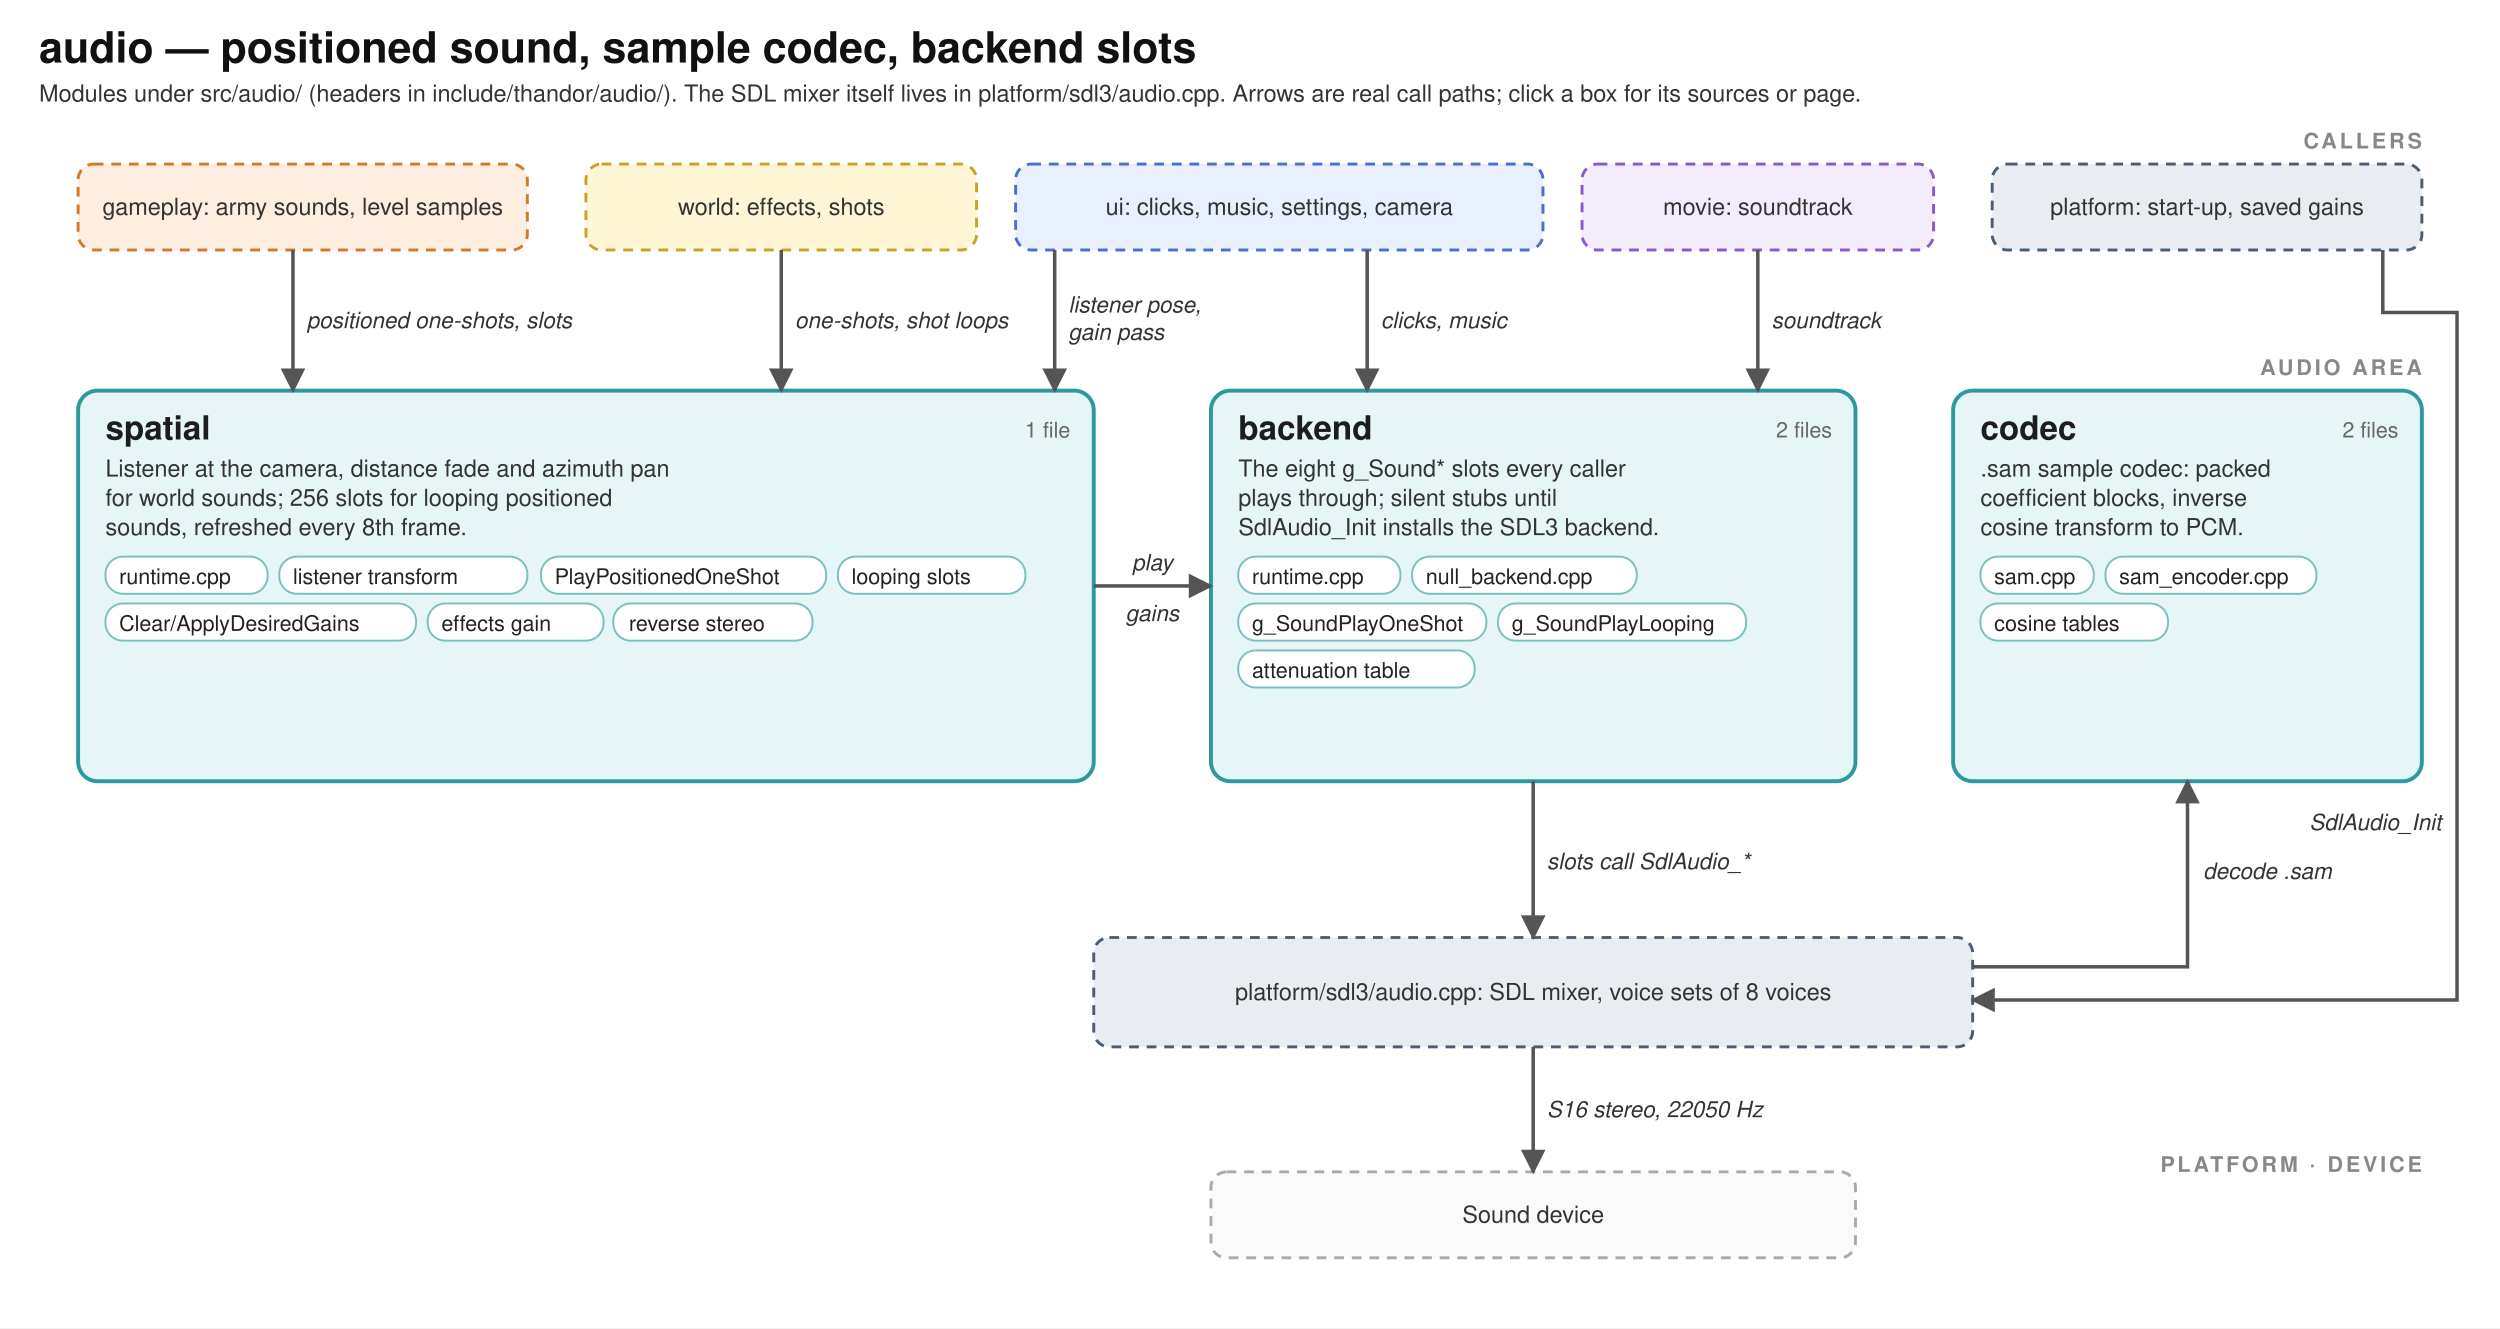
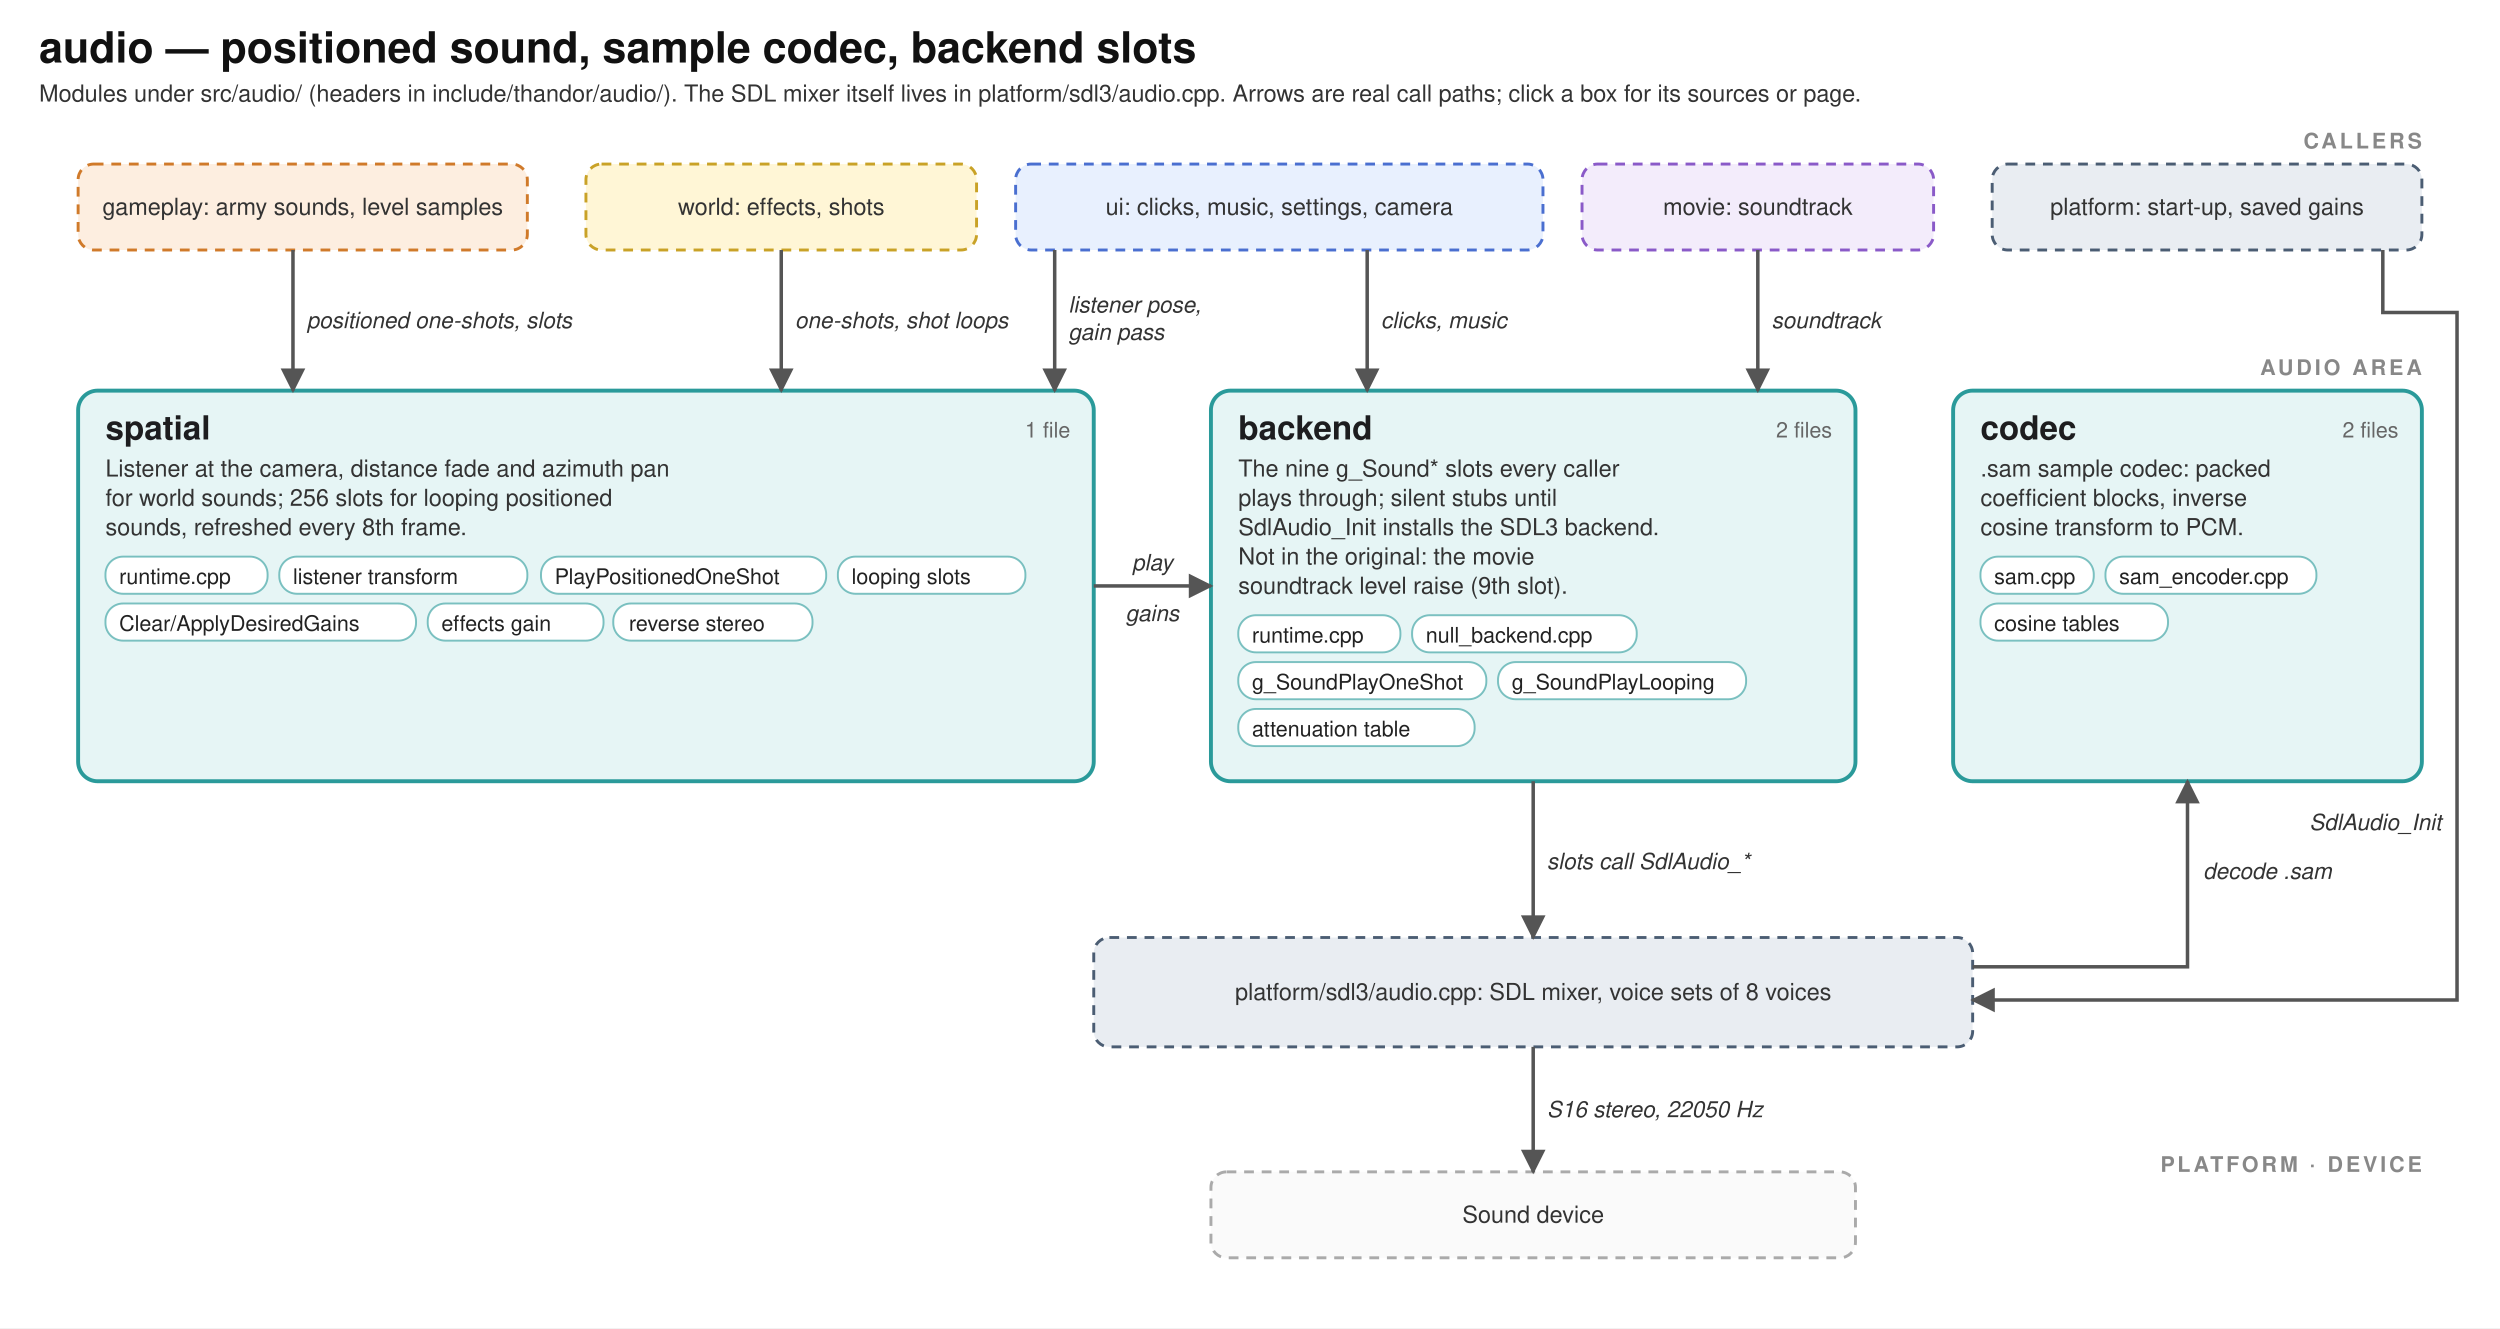
<svg xmlns="http://www.w3.org/2000/svg" viewBox="0 0 1280 680" width="1280" height="680" font-family="Segoe UI, Helvetica, Arial, sans-serif">
  <defs>
    <marker id="ar" viewBox="0 0 10 10" refX="9" refY="5" markerWidth="7" markerHeight="7" orient="auto-start-reverse">
      <path d="M0,0 L10,5 L0,10 z" fill="#555" />
    </marker>
    <style>.t{font-size:17px;font-weight:700;fill:#1d1d1f}.d{font-size:12px;fill:#333}.m{font-size:11px;fill:#222}.f{font-size:11px;fill:#666}.l{font-size:11.5px;fill:#333;font-style:italic}.h{font-size:11px;font-weight:700;fill:#888;letter-spacing:1.5px}</style>
  </defs>
  <rect width="1280" height="680" fill="#fff" />
  <text x="20" y="32" style="font-size:22px;font-weight:700;fill:#111">audio — positioned sound, sample codec, backend slots</text>
  <text x="20" y="52" class="d">Modules under src/audio/ (headers in include/thandor/audio/). The SDL mixer itself lives in platform/sdl3/audio.cpp. Arrows are real call paths; click a box for its sources or page.</text>
  <text x="1240" y="76" class="h" text-anchor="end">CALLERS</text>
  <text x="1240" y="192" class="h" text-anchor="end">AUDIO AREA</text>
  <text x="1240" y="600" class="h" text-anchor="end">PLATFORM · DEVICE</text>
  <a href="../gameplay/README.md">
    <g>
      <rect x="40" y="84" width="230" height="44" rx="8" fill="#fdeee0" stroke="#d07a2a" stroke-width="1.5" stroke-dasharray="5 4" />
      <text x="155.0" y="110.0" class="d" text-anchor="middle">gameplay: army sounds, level samples</text>
    </g>
  </a>
  <a href="../world/README.md">
    <g>
      <rect x="300" y="84" width="200" height="44" rx="8" fill="#fff6d6" stroke="#c9a227" stroke-width="1.5" stroke-dasharray="5 4" />
      <text x="400.0" y="110.0" class="d" text-anchor="middle">world: effects, shots</text>
    </g>
  </a>
  <a href="../ui/README.md">
    <g>
      <rect x="520" y="84" width="270" height="44" rx="8" fill="#e8f0fe" stroke="#4a6fd0" stroke-width="1.5" stroke-dasharray="5 4" />
      <text x="655.0" y="110.0" class="d" text-anchor="middle">ui: clicks, music, settings, camera</text>
    </g>
  </a>
  <a href="../movie/README.md">
    <g>
      <rect x="810" y="84" width="180" height="44" rx="8" fill="#f3ecfb" stroke="#8a5ac8" stroke-width="1.5" stroke-dasharray="5 4" />
      <text x="900.0" y="110.0" class="d" text-anchor="middle">movie: soundtrack</text>
    </g>
  </a>
  <a href="../platform/README.md">
    <g>
      <rect x="1020" y="84" width="220" height="44" rx="8" fill="#e9edf2" stroke="#4b5d73" stroke-width="1.5" stroke-dasharray="5 4" />
      <text x="1130.0" y="110.0" class="d" text-anchor="middle">platform: start-up, saved gains</text>
    </g>
  </a>
  <a href="../../../src/audio/spatial/">
    <g>
      <rect x="40" y="200" width="520" height="200" rx="10" fill="#e6f5f5" stroke="#2a9a9a" stroke-width="2" />
      <text x="54" y="225" class="t">spatial</text>
      <text x="548" y="224" class="f" text-anchor="end">1 file</text>
      <text x="54" y="244" class="d">Listener at the camera, distance fade and azimuth pan</text>
      <text x="54" y="259" class="d">for world sounds; 256 slots for looping positioned</text>
      <text x="54" y="274" class="d">sounds, refreshed every 8th frame.</text>
      <rect x="54" y="285" width="83" height="19" rx="9" fill="#fff" stroke="#2a9a9a" stroke-opacity="0.6" />
      <text x="61" y="299" class="m">runtime.cpp</text>
      <rect x="143" y="285" width="127" height="19" rx="9" fill="#fff" stroke="#2a9a9a" stroke-opacity="0.6" />
      <text x="150" y="299" class="m">listener transform</text>
      <rect x="277" y="285" width="146" height="19" rx="9" fill="#fff" stroke="#2a9a9a" stroke-opacity="0.6" />
      <text x="284" y="299" class="m">PlayPositionedOneShot</text>
      <rect x="429" y="285" width="96" height="19" rx="9" fill="#fff" stroke="#2a9a9a" stroke-opacity="0.6" />
      <text x="436" y="299" class="m">looping slots</text>
      <rect x="54" y="309" width="159" height="19" rx="9" fill="#fff" stroke="#2a9a9a" stroke-opacity="0.6" />
      <text x="61" y="323" class="m">Clear/ApplyDesiredGains</text>
      <rect x="219" y="309" width="90" height="19" rx="9" fill="#fff" stroke="#2a9a9a" stroke-opacity="0.6" />
      <text x="226" y="323" class="m">effects gain</text>
      <rect x="314" y="309" width="102" height="19" rx="9" fill="#fff" stroke="#2a9a9a" stroke-opacity="0.6" />
      <text x="322" y="323" class="m">reverse stereo</text>
    </g>
  </a>
  <a href="../../../src/audio/backend/">
    <g>
      <rect x="620" y="200" width="330" height="200" rx="10" fill="#e6f5f5" stroke="#2a9a9a" stroke-width="2" />
      <text x="634" y="225" class="t">backend</text>
      <text x="938" y="224" class="f" text-anchor="end">2 files</text>
-       <text x="634" y="244" class="d">The eight g_Sound* slots every caller</text>
+       <text x="634" y="244" class="d">The nine g_Sound* slots every caller</text>
      <text x="634" y="259" class="d">plays through; silent stubs until</text>
      <text x="634" y="274" class="d">SdlAudio_Init installs the SDL3 backend.</text>
-       <rect x="634" y="285" width="83" height="19" rx="9" fill="#fff" stroke="#2a9a9a" stroke-opacity="0.6" />
-       <text x="641" y="299" class="m">runtime.cpp</text>
-       <rect x="723" y="285" width="115" height="19" rx="9" fill="#fff" stroke="#2a9a9a" stroke-opacity="0.6" />
-       <text x="730" y="299" class="m">null_backend.cpp</text>
-       <rect x="634" y="309" width="127" height="19" rx="9" fill="#fff" stroke="#2a9a9a" stroke-opacity="0.6" />
-       <text x="641" y="323" class="m">g_SoundPlayOneShot</text>
-       <rect x="767" y="309" width="127" height="19" rx="9" fill="#fff" stroke="#2a9a9a" stroke-opacity="0.6" />
-       <text x="774" y="323" class="m">g_SoundPlayLooping</text>
-       <rect x="634" y="333" width="121" height="19" rx="9" fill="#fff" stroke="#2a9a9a" stroke-opacity="0.6" />
-       <text x="641" y="347" class="m">attenuation table</text>
+       <text x="634" y="289" class="d">Not in the original: the movie</text>
+       <text x="634" y="304" class="d">soundtrack level raise (9th slot).</text>
+       <rect x="634" y="315" width="83" height="19" rx="9" fill="#fff" stroke="#2a9a9a" stroke-opacity="0.6" />
+       <text x="641" y="329" class="m">runtime.cpp</text>
+       <rect x="723" y="315" width="115" height="19" rx="9" fill="#fff" stroke="#2a9a9a" stroke-opacity="0.6" />
+       <text x="730" y="329" class="m">null_backend.cpp</text>
+       <rect x="634" y="339" width="127" height="19" rx="9" fill="#fff" stroke="#2a9a9a" stroke-opacity="0.6" />
+       <text x="641" y="353" class="m">g_SoundPlayOneShot</text>
+       <rect x="767" y="339" width="127" height="19" rx="9" fill="#fff" stroke="#2a9a9a" stroke-opacity="0.6" />
+       <text x="774" y="353" class="m">g_SoundPlayLooping</text>
+       <rect x="634" y="363" width="121" height="19" rx="9" fill="#fff" stroke="#2a9a9a" stroke-opacity="0.6" />
+       <text x="641" y="377" class="m">attenuation table</text>
    </g>
  </a>
  <a href="../../../src/audio/codec/">
    <g>
      <rect x="1000" y="200" width="240" height="200" rx="10" fill="#e6f5f5" stroke="#2a9a9a" stroke-width="2" />
      <text x="1014" y="225" class="t">codec</text>
      <text x="1228" y="224" class="f" text-anchor="end">2 files</text>
      <text x="1014" y="244" class="d">.sam sample codec: packed</text>
      <text x="1014" y="259" class="d">coefficient blocks, inverse</text>
      <text x="1014" y="274" class="d">cosine transform to PCM.</text>
      <rect x="1014" y="285" width="58" height="19" rx="9" fill="#fff" stroke="#2a9a9a" stroke-opacity="0.6" />
      <text x="1021" y="299" class="m">sam.cpp</text>
      <rect x="1078" y="285" width="108" height="19" rx="9" fill="#fff" stroke="#2a9a9a" stroke-opacity="0.6" />
      <text x="1085" y="299" class="m">sam_encoder.cpp</text>
      <rect x="1014" y="309" width="96" height="19" rx="9" fill="#fff" stroke="#2a9a9a" stroke-opacity="0.6" />
      <text x="1021" y="323" class="m">cosine tables</text>
    </g>
  </a>
  <a href="../platform/README.md">
    <g>
      <rect x="560" y="480" width="450" height="56" rx="8" fill="#e9edf2" stroke="#4b5d73" stroke-width="1.5" stroke-dasharray="5 4" />
      <text x="785.0" y="512.0" class="d" text-anchor="middle">platform/sdl3/audio.cpp: SDL mixer, voice sets of 8 voices</text>
    </g>
  </a>
  <rect x="620" y="600" width="330" height="44" rx="8" fill="#fafafa" stroke="#aaaaaa" stroke-width="1.5" stroke-dasharray="5 4" />
  <text x="785.0" y="626.0" class="d" text-anchor="middle">Sound device</text>
  <path d="M150,128 L150,200" stroke="#555" stroke-width="1.8" fill="none" marker-end="url(#ar)" />
  <text x="157" y="168" class="l" text-anchor="start">positioned one-shots, slots</text>
  <path d="M400,128 L400,200" stroke="#555" stroke-width="1.8" fill="none" marker-end="url(#ar)" />
  <text x="407" y="168" class="l" text-anchor="start">one-shots, shot loops</text>
  <path d="M540,128 L540,200" stroke="#555" stroke-width="1.8" fill="none" marker-end="url(#ar)" />
  <text x="547" y="160" class="l" text-anchor="start">listener pose,</text>
  <text x="547" y="174" class="l" text-anchor="start">gain pass</text>
  <path d="M700,128 L700,200" stroke="#555" stroke-width="1.8" fill="none" marker-end="url(#ar)" />
  <text x="707" y="168" class="l" text-anchor="start">clicks, music</text>
  <path d="M900,128 L900,200" stroke="#555" stroke-width="1.8" fill="none" marker-end="url(#ar)" />
  <text x="907" y="168" class="l" text-anchor="start">soundtrack</text>
  <path d="M1220,128 L1220,160 L1258,160 L1258,512 L1010,512" stroke="#555" stroke-width="1.8" fill="none" marker-end="url(#ar)" />
  <text x="1250" y="425" class="l" text-anchor="end">SdlAudio_Init</text>
  <path d="M560,300 L620,300" stroke="#555" stroke-width="1.8" fill="none" marker-end="url(#ar)" />
  <text x="590" y="292" class="l" text-anchor="middle">play</text>
  <text x="590" y="318" class="l" text-anchor="middle">gains</text>
  <path d="M785,400 L785,480" stroke="#555" stroke-width="1.8" fill="none" marker-end="url(#ar)" />
  <text x="792" y="445" class="l" text-anchor="start">slots call SdlAudio_*</text>
  <path d="M1010,495 L1120,495 L1120,400" stroke="#555" stroke-width="1.8" fill="none" marker-end="url(#ar)" />
  <text x="1128" y="450" class="l" text-anchor="start">decode .sam</text>
  <path d="M785,536 L785,600" stroke="#555" stroke-width="1.8" fill="none" marker-end="url(#ar)" />
  <text x="792" y="572" class="l" text-anchor="start">S16 stereo, 22050 Hz</text>
</svg>
